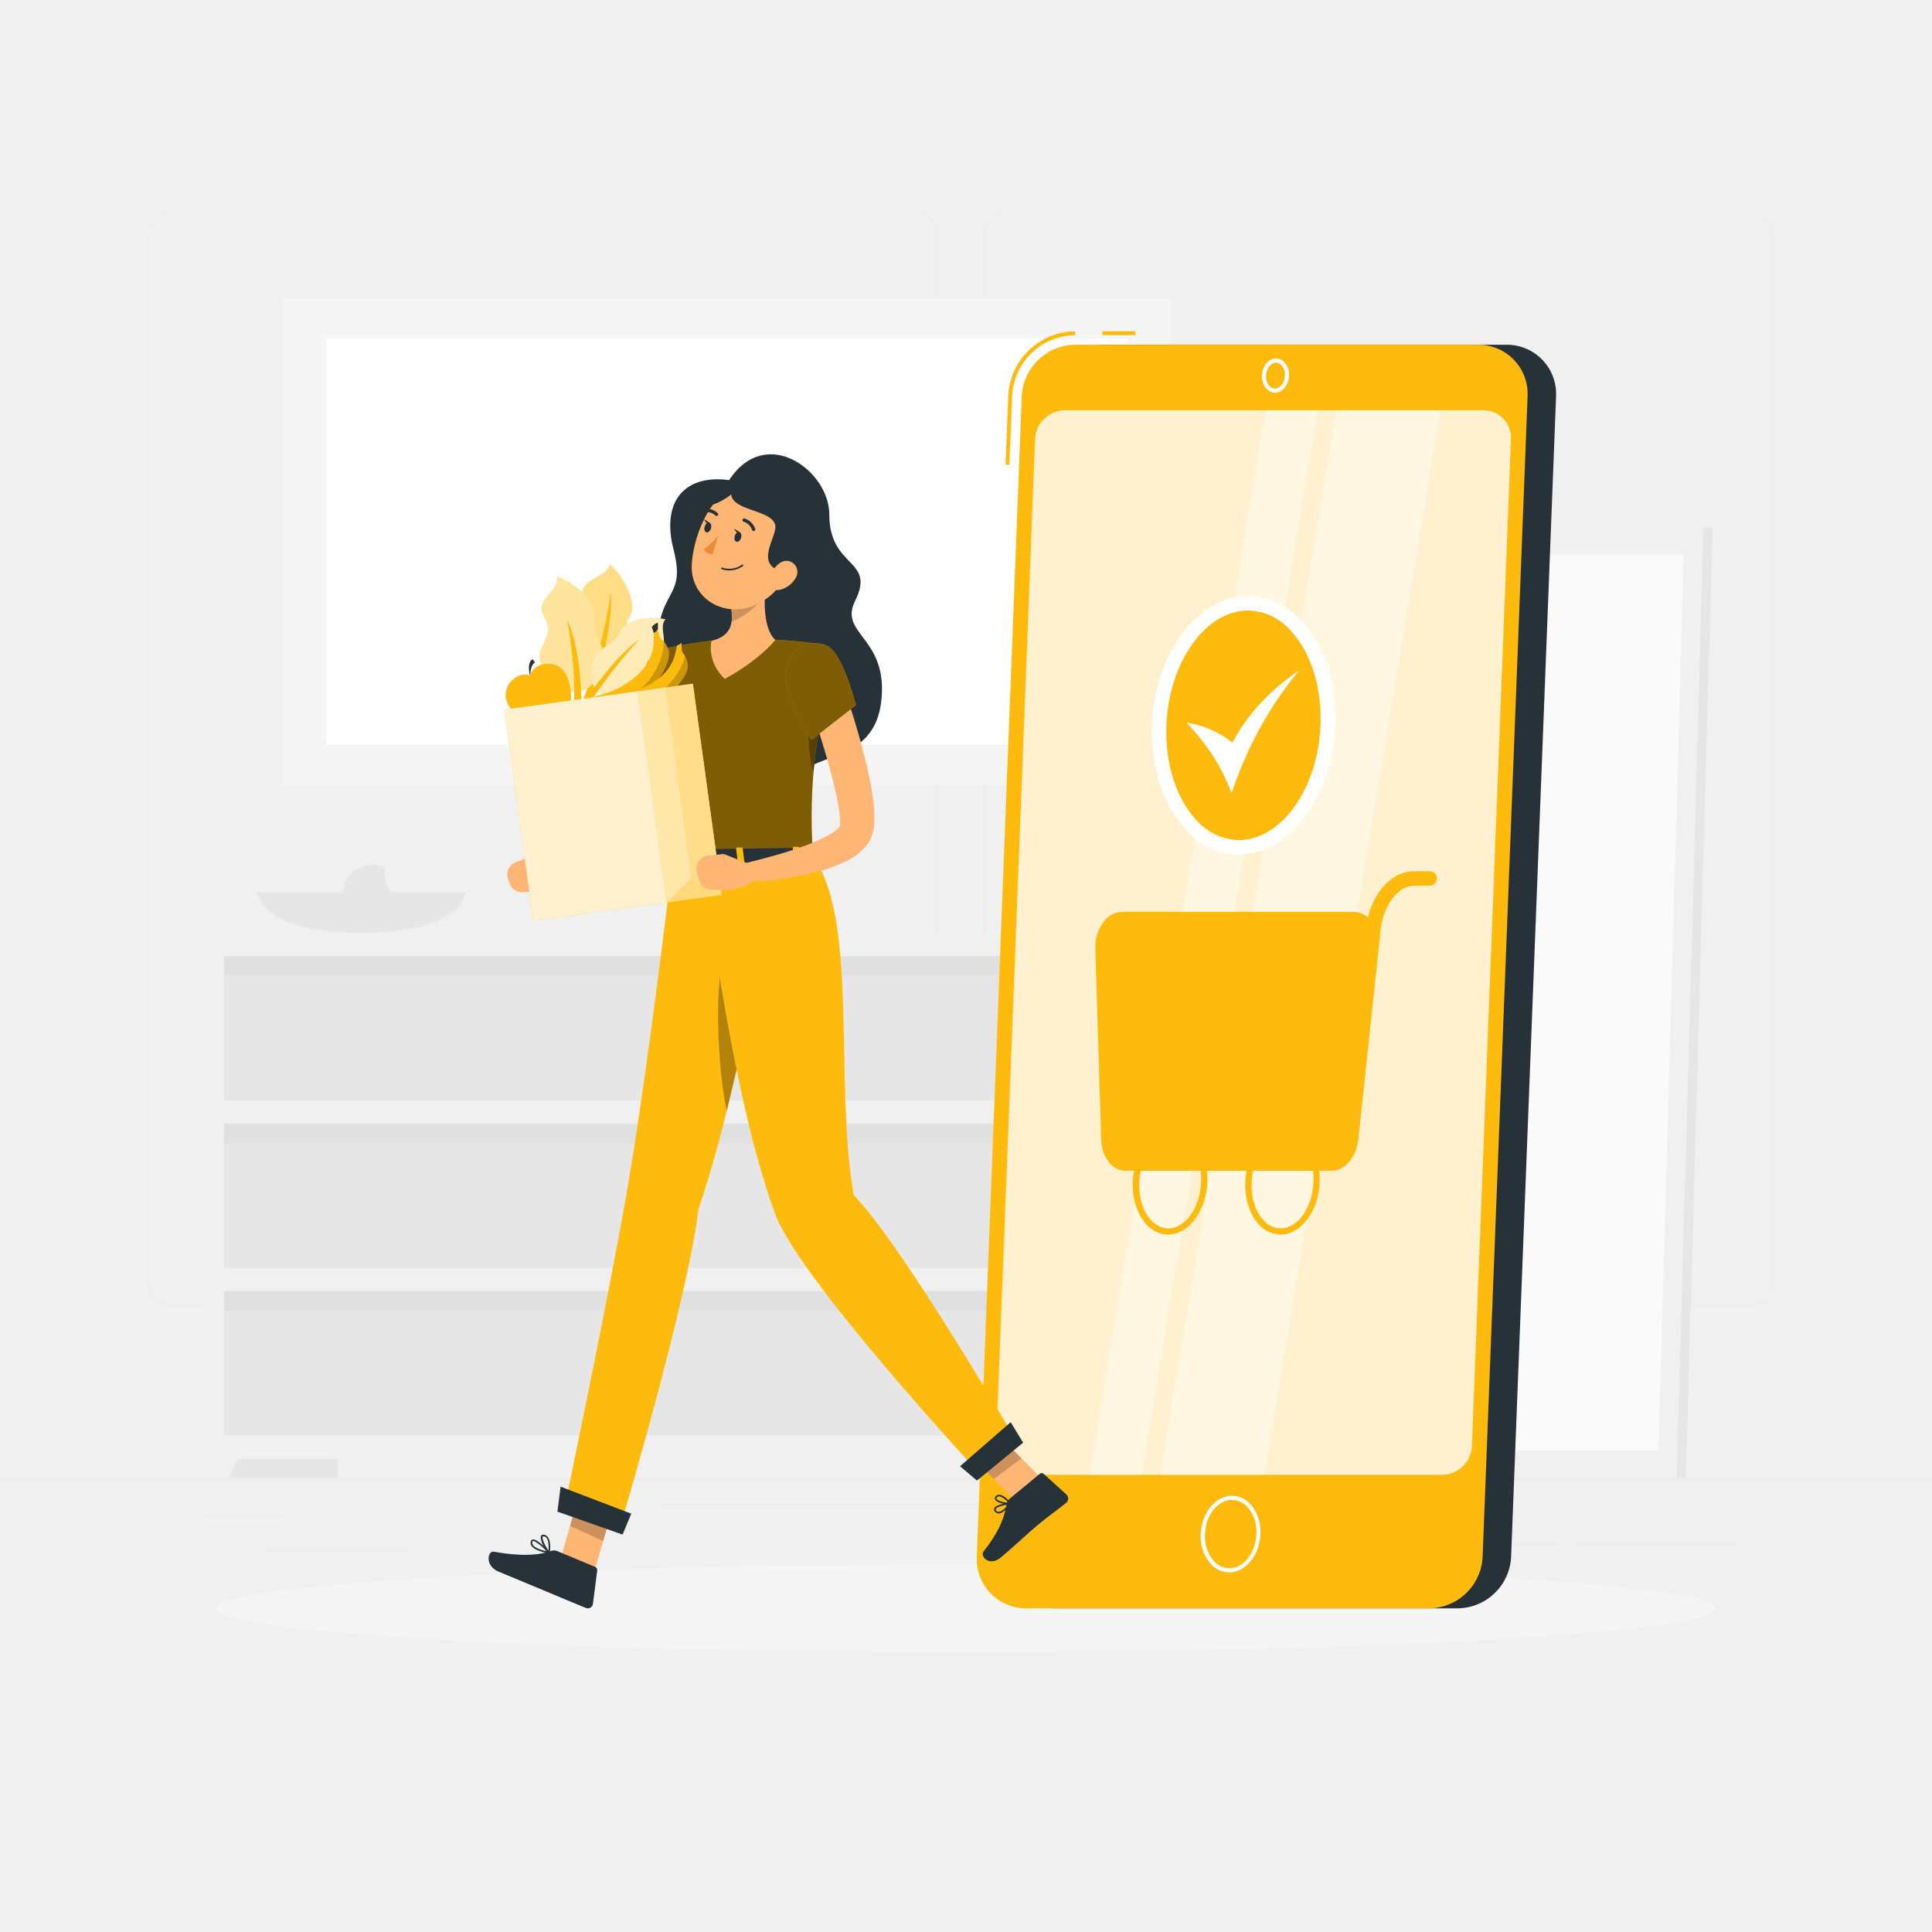
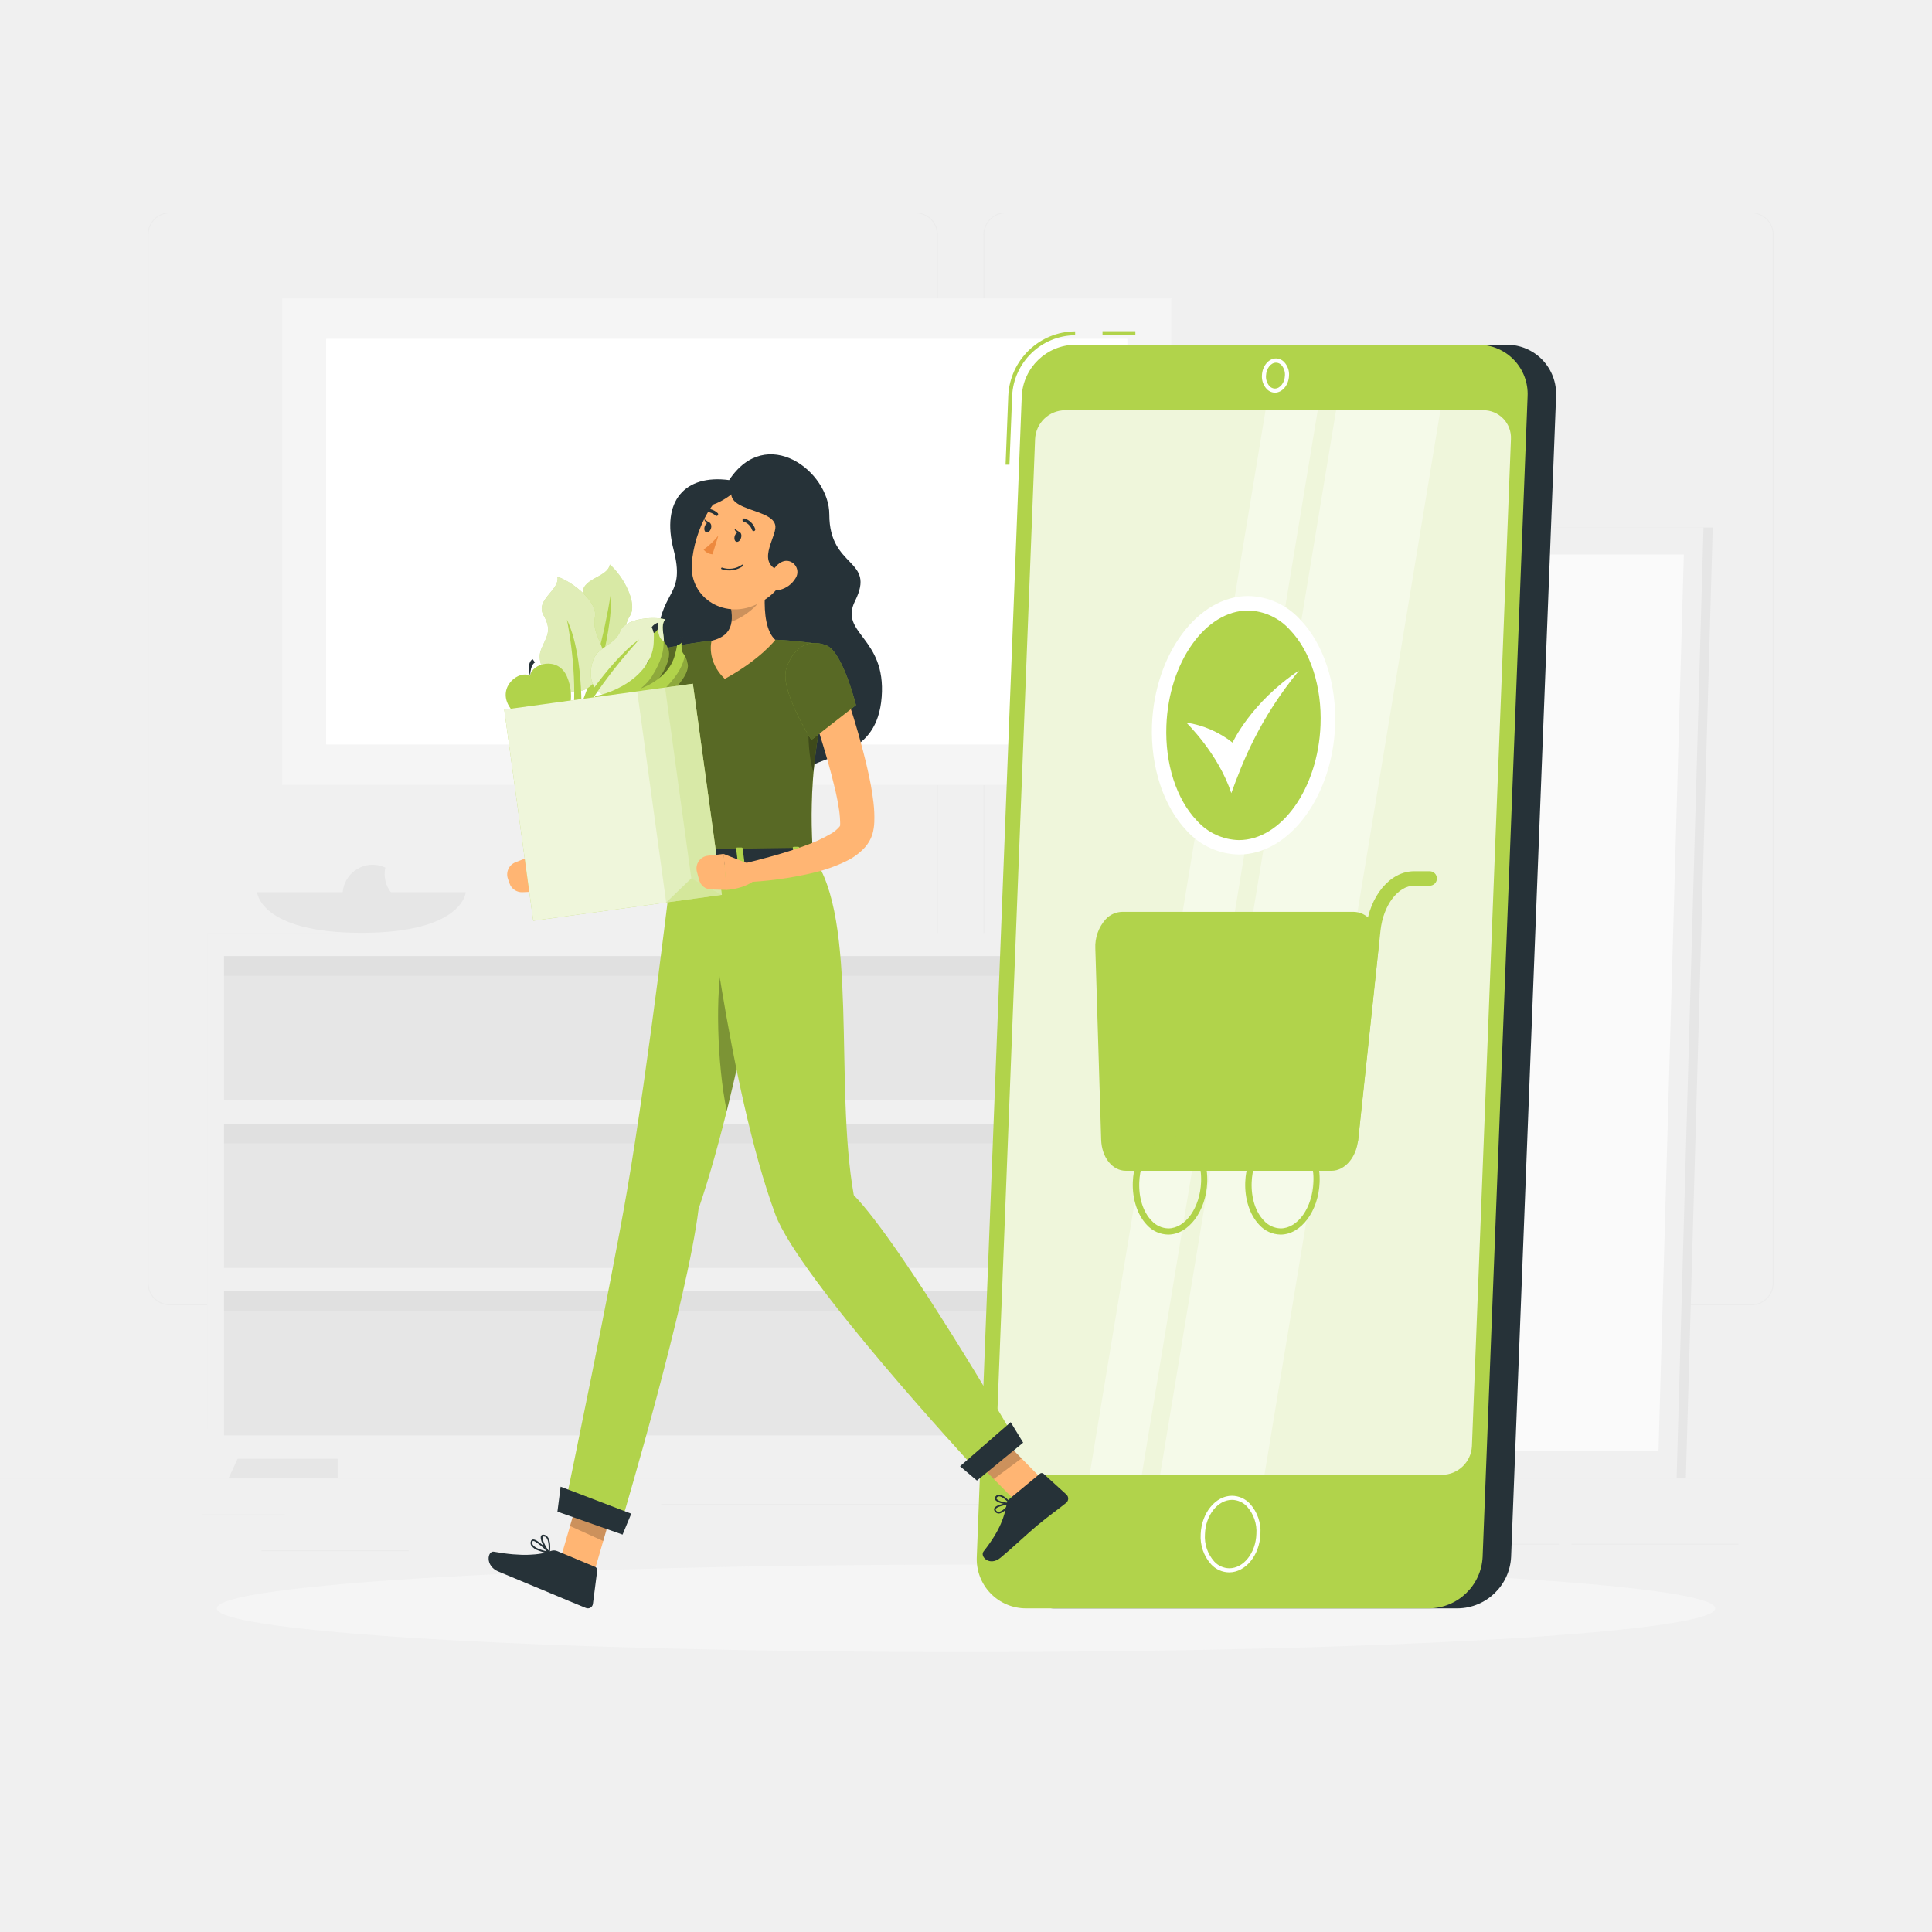
<svg xmlns="http://www.w3.org/2000/svg" viewBox="0 0 500 500">
  <g id="freepik--background-complete--inject-153">
    <rect y="382.4" width="500" height="0.25" style="fill:#ebebeb" />
    <rect x="52.46" y="391.92" width="21.21" height="0.25" style="fill:#ebebeb" />
    <rect x="171.14" y="389.21" width="84.97" height="0.25" style="fill:#ebebeb" />
    <rect x="67.67" y="401.21" width="38.11" height="0.25" style="fill:#ebebeb" />
    <rect x="406.71" y="399.53" width="43.19" height="0.25" style="fill:#ebebeb" />
    <rect x="391.47" y="399.53" width="11.97" height="0.25" style="fill:#ebebeb" />
    <rect x="347.89" y="395.31" width="23" height="0.25" style="fill:#ebebeb" />
    <rect x="287.89" y="395.31" width="48.44" height="0.25" style="fill:#ebebeb" />
    <path d="M237,337.8H43.91a5.71,5.71,0,0,1-5.7-5.71V60.66A5.71,5.71,0,0,1,43.91,55H237a5.71,5.71,0,0,1,5.71,5.71V332.09A5.71,5.71,0,0,1,237,337.8ZM43.91,55.2a5.46,5.46,0,0,0-5.45,5.46V332.09a5.46,5.46,0,0,0,5.45,5.46H237a5.47,5.47,0,0,0,5.46-5.46V60.66A5.47,5.47,0,0,0,237,55.2Z" style="fill:#ebebeb" />
    <path d="M453.31,337.8H260.21a5.72,5.72,0,0,1-5.71-5.71V60.66A5.72,5.72,0,0,1,260.21,55h193.1A5.71,5.71,0,0,1,459,60.66V332.09A5.71,5.71,0,0,1,453.31,337.8ZM260.21,55.2a5.47,5.47,0,0,0-5.46,5.46V332.09a5.47,5.47,0,0,0,5.46,5.46h193.1a5.47,5.47,0,0,0,5.46-5.46V60.66a5.47,5.47,0,0,0-5.46-5.46Z" style="fill:#ebebeb" />
    <rect x="53.61" y="241.42" width="33.76" height="140.98" transform="translate(140.99 623.82) rotate(180)" style="fill:#e6e6e6" />
    <polygon points="59.23 382.4 53.61 382.4 53.61 369.71 65.12 369.71 59.23 382.4" style="fill:#f0f0f0" />
    <rect x="277.18" y="241.42" width="33.76" height="140.98" transform="translate(588.13 623.82) rotate(180)" style="fill:#e6e6e6" />
    <rect x="53.61" y="241.42" width="228.47" height="136.11" transform="translate(335.7 618.95) rotate(180)" style="fill:#f0f0f0" />
    <rect x="57.97" y="247.45" width="219.75" height="37.33" transform="translate(335.7 532.23) rotate(180)" style="fill:#e6e6e6" />
    <rect x="57.97" y="247.45" width="219.75" height="5.08" transform="translate(335.7 499.99) rotate(180)" style="fill:#e0e0e0" />
    <polygon points="276.47 382.4 282.09 382.4 282.09 369.71 270.57 369.71 276.47 382.4" style="fill:#f0f0f0" />
    <rect x="57.97" y="290.81" width="219.75" height="37.33" transform="translate(335.7 618.95) rotate(180)" style="fill:#e6e6e6" />
    <rect x="57.97" y="290.81" width="219.75" height="5.08" transform="translate(335.7 586.71) rotate(180)" style="fill:#e0e0e0" />
    <rect x="57.97" y="334.17" width="219.75" height="37.33" transform="translate(335.7 705.66) rotate(180)" style="fill:#e6e6e6" />
    <rect x="57.97" y="334.17" width="219.75" height="5.08" transform="translate(335.7 673.42) rotate(180)" style="fill:#e0e0e0" />
    <polygon points="358.02 382.4 436.3 382.4 443.25 136.52 364.97 136.52 358.02 382.4" style="fill:#e6e6e6" />
    <polygon points="355.63 382.4 433.91 382.4 440.86 136.52 362.58 136.52 355.63 382.4" style="fill:#f0f0f0" />
    <polygon points="429.22 375.41 435.77 143.51 367.27 143.51 360.72 375.41 429.22 375.41" style="fill:#fafafa" />
    <rect x="81.17" y="77.22" width="225.78" height="125.92" transform="translate(388.11 280.37) rotate(180)" style="fill:#f0f0f0" />
    <rect x="73.03" y="77.22" width="230.11" height="125.92" transform="translate(376.18 280.37) rotate(180)" style="fill:#f5f5f5" />
    <rect x="135.6" y="36.52" width="104.98" height="207.34" transform="translate(328.27 -47.91) rotate(90)" style="fill:#fff" />
    <circle cx="83.89" cy="228" r="7.78" style="fill:#f0f0f0" />
    <circle cx="96.44" cy="231.58" r="7.78" transform="translate(-151.1 272.24) rotate(-76.72)" style="fill:#e6e6e6" />
    <circle cx="107.33" cy="226.19" r="7.78" transform="translate(-137.47 278.69) rotate(-76.72)" style="fill:#f0f0f0" />
    <path d="M120.54,230.9s-.68,10.52-27,10.52-27-10.52-27-10.52Z" style="fill:#e6e6e6" />
  </g>
  <g id="freepik--Shadow--inject-153">
    <ellipse id="freepik--path--inject-153" cx="250" cy="416.24" rx="193.89" ry="11.32" style="fill:#f5f5f5" />
  </g>
  <g id="freepik--Smartphone--inject-153">
    <path d="M377.26,416.24H272.94a12.73,12.73,0,0,1-12.78-13.3L271.8,102.52a14,14,0,0,1,13.81-13.3H389.93a12.74,12.74,0,0,1,12.78,13.3L391.07,402.94A14,14,0,0,1,377.26,416.24Z" style="fill:#263238" />
-     <path d="M261.24,120.27l-1,0,.7-17.85a17.48,17.48,0,0,1,17.3-16.66v1a16.48,16.48,0,0,0-16.3,15.7Z" style="fill:#FFBB0D" />
-     <rect x="285.33" y="85.72" width="8.5" height="1" style="fill:#FFBB0D" />
-     <path d="M369.89,416.24H265.57a12.73,12.73,0,0,1-12.78-13.3l11.64-300.42a14,14,0,0,1,13.81-13.3H382.56a12.74,12.74,0,0,1,12.78,13.3L383.7,402.94A14,14,0,0,1,369.89,416.24Z" style="fill:#FFBB0D" />
+     <path d="M261.24,120.27l-1,0,.7-17.85a17.48,17.48,0,0,1,17.3-16.66v1a16.48,16.48,0,0,0-16.3,15.7Z" style="fill:#B1D34B" />
+     <rect x="285.33" y="85.72" width="8.5" height="1" style="fill:#B1D34B" />
+     <path d="M369.89,416.24H265.57a12.73,12.73,0,0,1-12.78-13.3l11.64-300.42a14,14,0,0,1,13.81-13.3H382.56a12.74,12.74,0,0,1,12.78,13.3L383.7,402.94A14,14,0,0,1,369.89,416.24Z" style="fill:#B1D34B" />
    <path d="M373.21,381.68H264.93a7.11,7.11,0,0,1-7.15-7.43l10.1-260.64a7.82,7.82,0,0,1,7.73-7.44H383.88a7.12,7.12,0,0,1,7.15,7.44l-10.1,260.64A7.81,7.81,0,0,1,373.21,381.68Z" style="fill:#fff;opacity:0.8" />
    <polygon points="327.24 381.68 300.24 381.68 345.78 106.17 372.78 106.17 327.24 381.68" style="fill:#fff;opacity:0.4" />
    <polygon points="295.49 381.68 281.99 381.68 327.53 106.17 341.03 106.17 295.49 381.68" style="fill:#fff;opacity:0.4" />
-     <path d="M344.61,301.12H291.37c-2.46,0-4.41-2.69-4.52-6.23l-1.51-49.43c-.12-4.07,2.22-7.6,5.05-7.6h60c2.83,0,4.9,3.53,4.47,7.6l-5.26,49.43C349.22,298.43,347.06,301.12,344.61,301.12Z" style="fill:#FFBB0D" />
-     <path d="M344.61,303H291.37c-3.51,0-6.25-3.47-6.39-8.05l-1.51-49.43a10.59,10.59,0,0,1,2.68-7.61,5.94,5.94,0,0,1,4.24-1.92h60a5.63,5.63,0,0,1,4.17,2,10.08,10.08,0,0,1,2.16,7.71l-5.26,49.43C351,299.59,348,303,344.61,303Zm-54.22-63.27a2.27,2.27,0,0,0-1.55.79,6.88,6.88,0,0,0-1.63,4.88l1.51,49.43c.07,2.44,1.26,4.42,2.65,4.42h53.24c1.27,0,2.84-1.83,3.13-4.56L353,245.26a6.4,6.4,0,0,0-1.22-4.8,1.85,1.85,0,0,0-1.39-.73Z" style="fill:#FFBB0D" />
-     <path d="M349.6,296.76h-.2a1.87,1.87,0,0,1-1.66-2.06l5.78-54.33c.9-8.49,6.25-14.89,12.44-14.89H370a1.87,1.87,0,1,1,0,3.74H366c-4.2,0-8,5.07-8.72,11.55l-5.78,54.33A1.86,1.86,0,0,1,349.6,296.76Z" style="fill:#FFBB0D" />
-     <path d="M302.32,319.51a7.61,7.61,0,0,1-5.51-2.5c-2.44-2.54-3.8-6.69-3.64-11.1.29-7.47,4.82-13.54,10.11-13.54a7.57,7.57,0,0,1,5.51,2.5c2.44,2.54,3.8,6.69,3.64,11.1C312.14,313.44,307.61,319.51,302.32,319.51Zm1-25.51c-4.42,0-8.23,5.37-8.48,12-.15,4,1,7.68,3.19,9.91a6,6,0,0,0,4.33,2c4.42,0,8.23-5.37,8.48-12h0c.15-4-1-7.68-3.19-9.91A6,6,0,0,0,303.28,294Z" style="fill:#FFBB0D" />
-     <path d="M331.41,319.51a7.59,7.59,0,0,1-5.5-2.5c-2.45-2.54-3.81-6.69-3.64-11.1.28-7.47,4.82-13.54,10.11-13.54a7.55,7.55,0,0,1,5.5,2.5c2.45,2.54,3.81,6.69,3.64,11.1h0C341.24,313.44,336.7,319.51,331.41,319.51Zm1-25.51c-4.43,0-8.23,5.37-8.48,12-.15,4,1,7.68,3.18,9.91a6,6,0,0,0,4.33,2c4.43,0,8.23-5.37,8.48-12,.15-4-1-7.68-3.18-9.91A6,6,0,0,0,332.38,294Zm8.33,11.94h0Z" style="fill:#FFBB0D" />
-     <ellipse cx="321.85" cy="187.7" rx="31.62" ry="21.79" transform="translate(111.39 495.14) rotate(-85.86)" style="fill:#FFBB0D" />
+     <path d="M344.61,301.12H291.37c-2.46,0-4.41-2.69-4.52-6.23l-1.51-49.43c-.12-4.07,2.22-7.6,5.05-7.6h60c2.83,0,4.9,3.53,4.47,7.6l-5.26,49.43C349.22,298.43,347.06,301.12,344.61,301.12Z" style="fill:#B1D34B" />
+     <path d="M344.61,303H291.37c-3.51,0-6.25-3.47-6.39-8.05l-1.51-49.43a10.59,10.59,0,0,1,2.68-7.61,5.94,5.94,0,0,1,4.24-1.92h60a5.63,5.63,0,0,1,4.17,2,10.08,10.08,0,0,1,2.16,7.71l-5.26,49.43C351,299.59,348,303,344.61,303Zm-54.22-63.27a2.27,2.27,0,0,0-1.55.79,6.88,6.88,0,0,0-1.63,4.88l1.51,49.43c.07,2.44,1.26,4.42,2.65,4.42h53.24c1.27,0,2.84-1.83,3.13-4.56L353,245.26a6.4,6.4,0,0,0-1.22-4.8,1.85,1.85,0,0,0-1.39-.73Z" style="fill:#B1D34B" />
+     <path d="M349.6,296.76h-.2a1.87,1.87,0,0,1-1.66-2.06l5.78-54.33c.9-8.49,6.25-14.89,12.44-14.89H370a1.87,1.87,0,1,1,0,3.74H366c-4.2,0-8,5.07-8.72,11.55l-5.78,54.33A1.86,1.86,0,0,1,349.6,296.76Z" style="fill:#B1D34B" />
+     <path d="M302.32,319.51a7.61,7.61,0,0,1-5.51-2.5c-2.44-2.54-3.8-6.69-3.64-11.1.29-7.47,4.82-13.54,10.11-13.54a7.57,7.57,0,0,1,5.51,2.5c2.44,2.54,3.8,6.69,3.64,11.1C312.14,313.44,307.61,319.51,302.32,319.51Zm1-25.51c-4.42,0-8.23,5.37-8.48,12-.15,4,1,7.68,3.19,9.91a6,6,0,0,0,4.33,2c4.42,0,8.23-5.37,8.48-12h0c.15-4-1-7.68-3.19-9.91A6,6,0,0,0,303.28,294Z" style="fill:#B1D34B" />
+     <path d="M331.41,319.51a7.59,7.59,0,0,1-5.5-2.5c-2.45-2.54-3.81-6.69-3.64-11.1.28-7.47,4.82-13.54,10.11-13.54a7.55,7.55,0,0,1,5.5,2.5c2.45,2.54,3.81,6.69,3.64,11.1h0C341.24,313.44,336.7,319.51,331.41,319.51Zm1-25.51c-4.43,0-8.23,5.37-8.48,12-.15,4,1,7.68,3.18,9.91a6,6,0,0,0,4.33,2c4.43,0,8.23-5.37,8.48-12,.15-4-1-7.68-3.18-9.91A6,6,0,0,0,332.38,294Zm8.33,11.94h0Z" style="fill:#B1D34B" />
+     <ellipse cx="321.85" cy="187.7" rx="31.62" ry="21.79" transform="translate(111.39 495.14) rotate(-85.86)" style="fill:#B1D34B" />
    <path d="M320.65,221.15A18.63,18.63,0,0,1,307.13,215c-6-6.26-9.38-16.5-9-27.37.7-18.41,11.86-33.38,24.88-33.38a18.6,18.6,0,0,1,13.52,6.14c6,6.27,9.39,16.5,9,27.38h0C344.83,206.17,333.67,221.15,320.65,221.15ZM323,158c-11,0-20.52,13.36-21.14,29.78-.38,9.88,2.59,19.09,7.93,24.64a15,15,0,0,0,10.82,5c11,0,20.52-13.36,21.14-29.78.38-9.88-2.58-19.09-7.92-24.64A15,15,0,0,0,323,158Zm20.62,29.71h0Z" style="fill:#fff" />
    <path d="M307,187s8.3,8,11.66,18.28c2.9-8,7.23-19.21,17.54-31.76-12.47,8.28-17.22,18.67-17.22,18.67A25.47,25.47,0,0,0,307,187Z" style="fill:#fff" />
    <path d="M318.11,406.93a6.4,6.4,0,0,1-4.68-2.09,10.68,10.68,0,0,1-2.69-7.84c.22-5.46,3.85-9.9,8.1-9.9a6.43,6.43,0,0,1,4.68,2.1A10.65,10.65,0,0,1,326.2,397h0C326,402.49,322.36,406.93,318.11,406.93Zm.73-18.77c-3.69,0-6.85,4-7,8.88a9.6,9.6,0,0,0,2.39,7.06,5.37,5.37,0,0,0,3.92,1.77c3.69,0,6.85-4,7-8.87a9.62,9.62,0,0,0-2.39-7.07A5.37,5.37,0,0,0,318.84,388.16Zm6.84,8.86h0Z" style="fill:#fff" />
    <path d="M329.94,101.62a3,3,0,0,1-2.16-1,4.72,4.72,0,0,1-1.19-3.47c.09-2.42,1.73-4.39,3.65-4.39a3,3,0,0,1,2.16,1,4.71,4.71,0,0,1,1.2,3.47C333.51,99.65,331.86,101.62,329.94,101.62Zm.3-7.76c-1.36,0-2.53,1.51-2.6,3.37a3.74,3.74,0,0,0,.9,2.69,1.92,1.92,0,0,0,1.4.64c1.36,0,2.53-1.51,2.6-3.37a3.72,3.72,0,0,0-.9-2.7A1.93,1.93,0,0,0,330.24,93.86Z" style="fill:#fff" />
  </g>
  <g id="freepik--Character--inject-153">
    <path d="M188.7,124.25c-11.45-1.53-17.64,5.41-14.38,18,3.07,11.86-2.87,10.28-4,21.51s8.13,11.69,11.14,20.86,19.64,19.59,26.14,14.89,19.4-3.62,20.58-19.14-11.1-16.36-6.89-24.84c5.48-11-6.66-8.32-6.66-22.34C214.66,121.9,198.29,109.67,188.7,124.25Z" style="fill:#263238" />
    <path d="M174.29,184c-.25,4.79-.69,9.42-1.39,14.13a78.45,78.45,0,0,1-3.19,14.34,22.88,22.88,0,0,1-1.78,3.93,10.92,10.92,0,0,1-1.79,2.32l-.35.32-.19.15-.11.09-.42.29-.83.58a45,45,0,0,1-6.65,3.52A76.38,76.38,0,0,1,144,228.17l-1.61-4.43c3.95-2.19,8-4.43,11.7-6.75a51.08,51.08,0,0,0,5.2-3.64l.54-.47.28-.23,0-.05h0l0,0s.11-.19.25-.48a17.92,17.92,0,0,0,.89-2.45,53.85,53.85,0,0,0,1.34-6.19c.38-2.16.69-4.37.95-6.6.51-4.44.95-9,1.29-13.43Z" style="fill:#ffb573" />
    <path d="M145.33,223.84l-7.64-2.36,1.43,9.24s5-.62,7.41-3.41Z" style="fill:#ffb573" />
    <path d="M131.45,227.43l.42,1.21a3.39,3.39,0,0,0,3.35,2.26l3.9-.18-1.43-9.24-4.29,1.68A3.39,3.39,0,0,0,131.45,227.43Z" style="fill:#ffb573" />
-     <path d="M183.32,175.07c0,2.89-1.4,8.58-2.59,12.86-.88,3.08-1.62,5.42-1.62,5.42l-1.75-.44-14.45-3.66c-.23-7.42.06-15.58,7.44-20.46C175,165.73,183.28,169.93,183.32,175.07Z" style="fill:#FFBB0D" />
+     <path d="M183.32,175.07c0,2.89-1.4,8.58-2.59,12.86-.88,3.08-1.62,5.42-1.62,5.42l-1.75-.44-14.45-3.66c-.23-7.42.06-15.58,7.44-20.46C175,165.73,183.28,169.93,183.32,175.07Z" style="fill:#B1D34B" />
    <g style="opacity:0.5">
      <path d="M183.32,175.07c0,2.89-1.4,8.58-2.59,12.86-.88,3.08-1.62,5.42-1.62,5.42l-1.75-.44-14.45-3.66c-.23-7.42.06-15.58,7.44-20.46C175,165.73,183.28,169.93,183.32,175.07Z" />
    </g>
    <path d="M183.3,175.57c-.94-1-3.08-1.17-7.74.31-6.68,2.11-8.55,9.43-8.64,14.39l10.44,2.64.9.23.85.21s.37-1.17.89-2.95h0c.21-.73.47-1.57.72-2.47C181.86,183.89,183.18,178.57,183.3,175.57Z" style="opacity:0.3" />
    <polygon points="153.66 407.27 144.84 404.18 150.38 385.08 159.19 388.18 153.66 407.27" style="fill:#ffb573" />
    <polygon points="271.48 384.64 264.31 389.98 249.62 375.09 256.79 369.74 271.48 384.64" style="fill:#ffb573" />
    <path d="M261.37,387.81l7.75-6.41a.71.71,0,0,1,.94,0l5.95,5.4a1.43,1.43,0,0,1-.09,2.14c-2.74,2.19-4.18,3.11-7.58,5.92-2.1,1.73-6.48,5.87-9.38,8.26s-5.42-.34-4.42-1.6c4.44-5.62,5.47-9.32,6-12.36A2.32,2.32,0,0,1,261.37,387.81Z" style="fill:#263238" />
    <path d="M144.24,401.43l9.8,4.09a.89.89,0,0,1,.52.92l-1.11,8.64a1.32,1.32,0,0,1-1.84,1.05c-3.47-1.41-5.1-2.11-9.4-3.91L129,406.72c-3.58-1.5-2.81-5.43-1.19-5.14,7.25,1.31,11.92.88,14.78-.2A2.19,2.19,0,0,1,144.24,401.43Z" style="fill:#263238" />
    <polygon points="150.38 385.09 147.53 394.93 156.11 398.81 159.2 388.18 150.38 385.09" style="opacity:0.2" />
    <polygon points="256.8 369.74 249.62 375.09 257.19 382.77 264.37 377.42 256.8 369.74" style="opacity:0.2" />
-     <path d="M210.44,221.77l-36.33.52c-5-28.12-6.15-41.55-6.15-48a6.93,6.93,0,0,1,5.59-6.82c2.22-.43,5-.93,7.75-1.31.95-.13,1.91-.25,2.85-.35a114.68,114.68,0,0,1,16.49-.24c.82,0,1.63.07,2.44.12,3.68.24,7.14.71,9.57,1.09a3.33,3.33,0,0,1,2.73,4c-1.06,5-1.93,9.39-2.63,13.32-1.11,6.25-1.81,11.3-2.22,15.73A137.24,137.24,0,0,0,210.44,221.77Z" style="fill:#FFBB0D" />
+     <path d="M210.44,221.77l-36.33.52c-5-28.12-6.15-41.55-6.15-48a6.93,6.93,0,0,1,5.59-6.82c2.22-.43,5-.93,7.75-1.31.95-.13,1.91-.25,2.85-.35a114.68,114.68,0,0,1,16.49-.24c.82,0,1.63.07,2.44.12,3.68.24,7.14.71,9.57,1.09a3.33,3.33,0,0,1,2.73,4c-1.06,5-1.93,9.39-2.63,13.32-1.11,6.25-1.81,11.3-2.22,15.73A137.24,137.24,0,0,0,210.44,221.77Z" style="fill:#B1D34B" />
    <g style="opacity:0.5">
      <path d="M210.44,221.77l-36.33.52c-5-28.12-6.15-41.55-6.15-48a6.93,6.93,0,0,1,5.59-6.82c2.22-.43,5-.93,7.75-1.31.95-.13,1.91-.25,2.85-.35a114.68,114.68,0,0,1,16.49-.24c.82,0,1.63.07,2.44.12,3.68.24,7.14.71,9.57,1.09a3.33,3.33,0,0,1,2.73,4c-1.06,5-1.93,9.39-2.63,13.32-1.11,6.25-1.81,11.3-2.22,15.73A137.24,137.24,0,0,0,210.44,221.77Z" />
    </g>
    <path d="M210.53,199.86c-1.83-5.48-1.73-16.86.24-20.55l2,4.82C211.64,190.38,210.94,195.43,210.53,199.86Z" style="opacity:0.3" />
    <path d="M197.93,154.34c-.17,4.46.36,9.09,2.72,11.27,0,0-3.9,5.09-13.08,10.09-4.86-4.68-3.42-9.85-3.42-9.85,5.9-1.5,6-5.43,4.27-11.95L193.1,152A2.91,2.91,0,0,1,197.93,154.34Z" style="fill:#ffb573" />
    <path d="M193.11,152a2.91,2.91,0,0,1,4.81,1.91,18,18,0,0,1-8.62,7,19.26,19.26,0,0,0-.88-7.06Z" style="opacity:0.2" />
    <path d="M206.38,141.24c-3.16,8.3-4.33,11.87-10,14.88-8.47,4.52-18-1.18-17.34-10.26.56-8.17,5.64-20.36,15-21.14A12.11,12.11,0,0,1,206.38,141.24Z" style="fill:#ffb573" />
    <path d="M190.49,124.68c-5.89,8.31,11,6.27,10.16,12.13-.49,3.56-5.57,10.19,3.35,11.43s11.13-13.32,6.54-18.79S196.28,120.43,190.49,124.68Z" style="fill:#263238" />
    <path d="M192.36,124.43c-1.22,3-7.71,7.11-10.08,6.35C183,127.19,189.05,123.78,192.36,124.43Z" style="fill:#263238" />
    <path d="M205.84,149.71a6.51,6.51,0,0,1-4,2.93c-2.22.52-3.23-1.48-2.54-3.53.62-1.83,2.53-4.32,4.71-3.93A2.91,2.91,0,0,1,205.84,149.71Z" style="fill:#ffb573" />
-     <path d="M174.11,222.29s-6.15,52.88-11.82,85.8c-4.44,25.79-15.66,79.49-15.66,79.49l14.56,5.16s16.68-56,19.6-79.88C192.55,278.4,201,222,201,222Z" style="fill:#FFBB0D" />
+     <path d="M174.11,222.29s-6.15,52.88-11.82,85.8c-4.44,25.79-15.66,79.49-15.66,79.49l14.56,5.16s16.68-56,19.6-79.88C192.55,278.4,201,222,201,222Z" style="fill:#B1D34B" />
    <polygon points="144.26 391.21 161.12 397.15 163.37 391.74 145.09 384.75 144.26 391.21" style="fill:#263238" />
    <path d="M192.52,238l-5.44,10.43c-2,7.86-1.52,27,1,39.09,4.53-18.23,8.15-37.41,10.4-50.28Z" style="opacity:0.3" />
-     <path d="M182,222.29s6.51,59.18,18.66,92c6.09,16.49,51.3,65.34,51.3,65.34l10.2-8.16s-28.67-49.29-41.2-62.17c-5.11-28.63,1.31-71.5-10.56-87.55Z" style="fill:#FFBB0D" />
+     <path d="M182,222.29s6.51,59.18,18.66,92c6.09,16.49,51.3,65.34,51.3,65.34l10.2-8.16s-28.67-49.29-41.2-62.17c-5.11-28.63,1.31-71.5-10.56-87.55Z" style="fill:#B1D34B" />
    <polygon points="252.83 383.17 264.79 373.36 261.56 368.06 248.46 379.46 252.83 383.17" style="fill:#263238" />
    <path d="M211,219.64l1.68,3.22c.13.25-.16.52-.58.52l-38.11.55c-.33,0-.6-.16-.63-.36l-.37-3.25c0-.22.26-.42.61-.42l36.8-.53A.67.67,0,0,1,211,219.64Z" style="fill:#263238" />
-     <path d="M206.07,223.82h1c.19,0,.34-.11.33-.23l-.53-4.22c0-.13-.18-.22-.38-.22h-1c-.19,0-.34.11-.32.23l.52,4.22C205.7,223.72,205.88,223.82,206.07,223.82Z" style="fill:#FFBB0D" />
-     <path d="M176.72,224.24h1c.2,0,.34-.11.33-.23l-.52-4.22c0-.13-.19-.23-.39-.22h-1c-.2,0-.35.11-.33.23l.52,4.22C176.35,224.14,176.53,224.24,176.72,224.24Z" style="fill:#FFBB0D" />
-     <path d="M191.4,224h1c.2,0,.35-.11.33-.23l-.52-4.22c0-.13-.19-.23-.38-.22h-1c-.2,0-.34.11-.33.23l.52,4.22C191,223.93,191.2,224,191.4,224Z" style="fill:#FFBB0D" />
+     <path d="M206.07,223.82h1c.19,0,.34-.11.33-.23l-.53-4.22c0-.13-.18-.22-.38-.22h-1c-.19,0-.34.11-.32.23l.52,4.22C205.7,223.72,205.88,223.82,206.07,223.82Z" style="fill:#B1D34B" />
+     <path d="M176.72,224.24h1c.2,0,.34-.11.33-.23l-.52-4.22c0-.13-.19-.23-.39-.22h-1c-.2,0-.35.11-.33.23l.52,4.22C176.35,224.14,176.53,224.24,176.72,224.24Z" style="fill:#B1D34B" />
+     <path d="M191.4,224h1c.2,0,.35-.11.33-.23l-.52-4.22c0-.13-.19-.23-.38-.22h-1c-.2,0-.34.11-.33.23l.52,4.22C191,223.93,191.2,224,191.4,224Z" style="fill:#B1D34B" />
    <path d="M191.78,139.21c-.21.69-.75,1.13-1.2,1s-.64-.81-.43-1.5.76-1.14,1.21-1S192,138.52,191.78,139.21Z" style="fill:#263238" />
    <path d="M184,136.77c-.22.69-.76,1.13-1.21,1s-.64-.81-.42-1.5.75-1.13,1.2-1S184.21,136.08,184,136.77Z" style="fill:#263238" />
    <path d="M183.76,135.37l-1.5-1S182.7,135.93,183.76,135.37Z" style="fill:#263238" />
    <path d="M185.92,138.59a19.13,19.13,0,0,1-3.83,3.63,3.13,3.13,0,0,0,2.31,1.23Z" style="fill:#ed893e" />
    <path d="M186.7,147.27a.2.2,0,0,1-.07-.23.22.22,0,0,1,.27-.14,5.69,5.69,0,0,0,5.11-.74.21.21,0,1,1,.27.33,6.07,6.07,0,0,1-5.51.82Z" style="fill:#263238" />
    <path d="M194.77,137.35a.46.46,0,0,1-.13-.18,3.35,3.35,0,0,0-2.16-2.16.43.43,0,0,1-.32-.51.43.43,0,0,1,.51-.32,4.22,4.22,0,0,1,2.77,2.7.43.43,0,0,1-.25.55A.45.45,0,0,1,194.77,137.35Z" style="fill:#263238" />
    <path d="M181.68,132.3s0-.05,0-.07a.42.42,0,0,1,.34-.49,4.2,4.2,0,0,1,3.72,1.06.42.42,0,0,1,0,.6.43.43,0,0,1-.6,0,3.36,3.36,0,0,0-3-.81A.42.42,0,0,1,181.68,132.3Z" style="fill:#263238" />
-     <path d="M147.18,171.8c-1.48-2.39-2.76-7.06-.23-9.7s4.5-3.39,3.87-8,6.41-4.48,7-8c3.51,3,7.23,10,5.24,13.21s-.92,5.62-1.35,9.51S152.78,180.86,147.18,171.8Z" style="fill:#FFBB0D" />
+     <path d="M147.18,171.8c-1.48-2.39-2.76-7.06-.23-9.7s4.5-3.39,3.87-8,6.41-4.48,7-8c3.51,3,7.23,10,5.24,13.21s-.92,5.62-1.35,9.51S152.78,180.86,147.18,171.8Z" style="fill:#B1D34B" />
    <path d="M147.18,171.8c-1.48-2.39-2.76-7.06-.23-9.7s4.5-3.39,3.87-8,6.41-4.48,7-8c3.51,3,7.23,10,5.24,13.21s-.92,5.62-1.35,9.51S152.78,180.86,147.18,171.8Z" style="fill:#fff;opacity:0.5" />
-     <path d="M158.11,153.51c-1.7,10.68-4.83,23.15-9.32,32.42a4.61,4.61,0,0,0,2.89-1.34S158.79,165.28,158.11,153.51Z" style="fill:#FFBB0D" />
-     <path d="M143.81,177.05c-2.25-1.68-5.15-5.55-3.78-8.94s2.94-4.81.65-8.87,4.32-6.54,3.57-10c4.39,1.54,10.42,6.67,9.73,10.35s1.21,5.57,2.24,9.34S152.36,183.41,143.81,177.05Z" style="fill:#FFBB0D" />
+     <path d="M158.11,153.51c-1.7,10.68-4.83,23.15-9.32,32.42a4.61,4.61,0,0,0,2.89-1.34S158.79,165.28,158.11,153.51Z" style="fill:#B1D34B" />
+     <path d="M143.81,177.05c-2.25-1.68-5.15-5.55-3.78-8.94s2.94-4.81.65-8.87,4.32-6.54,3.57-10c4.39,1.54,10.42,6.67,9.73,10.35s1.21,5.57,2.24,9.34S152.36,183.41,143.81,177.05Z" style="fill:#B1D34B" />
    <path d="M143.81,177.05c-2.25-1.68-5.15-5.55-3.78-8.94s2.94-4.81.65-8.87,4.32-6.54,3.57-10c4.39,1.54,10.42,6.67,9.73,10.35s1.21,5.57,2.24,9.34S152.36,183.41,143.81,177.05Z" style="fill:#fff;opacity:0.6" />
-     <path d="M159.88,180.27c2.36-.17,6.19-1.6,6.76-4.64s.1-4.76,3.58-6.61-.1-6.61,2-8.73c-3.82-.9-10.44,0-11.64,2.94s-3.39,3.4-5.84,5.62S150.9,180.91,159.88,180.27Z" style="fill:#FFBB0D" />
+     <path d="M159.88,180.27c2.36-.17,6.19-1.6,6.76-4.64s.1-4.76,3.58-6.61-.1-6.61,2-8.73c-3.82-.9-10.44,0-11.64,2.94s-3.39,3.4-5.84,5.62S150.9,180.91,159.88,180.27Z" style="fill:#B1D34B" />
    <path d="M159.88,180.27c2.36-.17,6.19-1.6,6.76-4.64s.1-4.76,3.58-6.61-.1-6.61,2-8.73c-3.82-.9-10.44,0-11.64,2.94s-3.39,3.4-5.84,5.62S150.9,180.91,159.88,180.27Z" style="fill:#fff;opacity:0.7" />
-     <path d="M146.73,160.39c1.79,9.35,2.65,20.48,1,29.16a4.42,4.42,0,0,0,2.67-1.68S151.45,170.22,146.73,160.39Z" style="fill:#FFBB0D" />
-     <path d="M165.42,165.5c-6.26,6.86-12.95,15.63-16.76,23.61a4,4,0,0,1-.65-2.66S157.16,171.34,165.42,165.5Z" style="fill:#FFBB0D" />
-     <path d="M137.18,174.88c-2.83-1.55-8.42,2.78-5.48,7.81s9,7.36,11.8,4.66c3.86-.69,5.54-6.93,3.22-12.27S137.61,171.68,137.18,174.88Z" style="fill:#FFBB0D" />
+     <path d="M146.73,160.39c1.79,9.35,2.65,20.48,1,29.16a4.42,4.42,0,0,0,2.67-1.68S151.45,170.22,146.73,160.39Z" style="fill:#B1D34B" />
+     <path d="M165.42,165.5c-6.26,6.86-12.95,15.63-16.76,23.61a4,4,0,0,1-.65-2.66S157.16,171.34,165.42,165.5Z" style="fill:#B1D34B" />
+     <path d="M137.18,174.88c-2.83-1.55-8.42,2.78-5.48,7.81s9,7.36,11.8,4.66c3.86-.69,5.54-6.93,3.22-12.27S137.61,171.68,137.18,174.88Z" style="fill:#B1D34B" />
    <path d="M137.18,174.88s-1-3.25.65-4.29a9.26,9.26,0,0,1,.62.88S137.33,171.78,137.18,174.88Z" style="fill:#263238" />
-     <path d="M169.17,166.4c-.34,6.87-7.4,12.09-15.07,13.77a4.07,4.07,0,0,0-1,1.73.71.71,0,0,0,.24.86,4.94,4.94,0,0,0,2,1,16.78,16.78,0,0,0,11.12-3.86c4-3.06,7.65-9.12,6.5-11.93s-2.06-1.87-2.5-4a8.43,8.43,0,0,1-.31-2.66s-1,.47-1.25,1.08C169.23,163.25,169.28,164.16,169.17,166.4Z" style="fill:#FFBB0D" />
+     <path d="M169.17,166.4c-.34,6.87-7.4,12.09-15.07,13.77a4.07,4.07,0,0,0-1,1.73.71.71,0,0,0,.24.86,4.94,4.94,0,0,0,2,1,16.78,16.78,0,0,0,11.12-3.86c4-3.06,7.65-9.12,6.5-11.93s-2.06-1.87-2.5-4a8.43,8.43,0,0,1-.31-2.66s-1,.47-1.25,1.08C169.23,163.25,169.28,164.16,169.17,166.4Z" style="fill:#B1D34B" />
    <path d="M173,168a5.22,5.22,0,0,0-1.26-2c.08,2.26-.5,5-3,9-2.61,4.18-9.61,7.9-15.65,7.53a.63.63,0,0,0,.21.24,4.94,4.94,0,0,0,2,1,16.77,16.77,0,0,0,11.12-3.86C170.43,176.88,174.11,170.82,173,168Z" style="opacity:0.2" />
    <path d="M169.19,163.8a15.43,15.43,0,0,0-.52-1.52,3.45,3.45,0,0,1,1.6-1.15l0,1.65S169.72,163.73,169.19,163.8Z" style="fill:#263238" />
    <path d="M153.34,181.22a6.09,6.09,0,0,0-.43.53,1,1,0,0,0,.34,1.12.68.68,0,0,0,.48.21,3.23,3.23,0,0,1-.42-1A7.18,7.18,0,0,1,153.34,181.22Z" style="fill:#263238" />
-     <path d="M174.67,169.5c-1.77,6.64-9.76,10.27-17.62,10.31a4,4,0,0,0-1.37,1.47.72.72,0,0,0,0,.9,4.87,4.87,0,0,0,1.79,1.44c.8.21,5.53,1.52,11.68-1.44,4.51-2.18,9.38-7.33,8.85-10.31s-1.63-2.26-1.61-4.42a7.94,7.94,0,0,1,.25-2.66,3,3,0,0,0-1.45.78C175.38,166.42,175.24,167.33,174.67,169.5Z" style="fill:#FFBB0D" />
+     <path d="M174.67,169.5c-1.77,6.64-9.76,10.27-17.62,10.31a4,4,0,0,0-1.37,1.47.72.72,0,0,0,0,.9,4.87,4.87,0,0,0,1.79,1.44c.8.21,5.53,1.52,11.68-1.44,4.51-2.18,9.38-7.33,8.85-10.31s-1.63-2.26-1.61-4.42a7.94,7.94,0,0,1,.25-2.66,3,3,0,0,0-1.45.78C175.38,166.42,175.24,167.33,174.67,169.5Z" style="fill:#B1D34B" />
    <path d="M178.05,171.87a5.29,5.29,0,0,0-.81-2.24c-.4,2.23-1.54,4.82-4.79,8.17-3.42,3.54-11,5.73-16.87,4.1a.68.68,0,0,0,.15.28,5,5,0,0,0,1.79,1.44c.8.21,5.53,1.51,11.68-1.45C173.71,180,178.58,174.85,178.05,171.87Z" style="opacity:0.2" />
    <path d="M175.23,167s-.09-1.17-.19-1.59a3.52,3.52,0,0,1,1.8-.79l-.36,1.61S175.76,167,175.23,167Z" style="fill:#263238" />
    <path d="M156.09,180.68s-.35.26-.53.43a1,1,0,0,0,.1,1.16c.24.3.43.31.43.31a3.23,3.23,0,0,1-.21-1.06C155.94,181.18,156.09,180.68,156.09,180.68Z" style="fill:#263238" />
-     <rect x="134.03" y="180.04" width="49.27" height="55.15" transform="translate(-26.78 23.52) rotate(-7.82)" style="fill:#FFBB0D" />
+     <rect x="134.03" y="180.04" width="49.27" height="55.15" transform="translate(-26.78 23.52) rotate(-7.82)" style="fill:#B1D34B" />
    <rect x="134.03" y="180.04" width="49.27" height="55.15" transform="translate(-26.78 23.52) rotate(-7.82)" style="fill:#fff;opacity:0.8" />
-     <rect x="168.6" y="177.68" width="14.54" height="55.15" transform="translate(-26.3 25.84) rotate(-7.82)" style="fill:#FFBB0D;opacity:0.2" />
-     <polygon points="186.83 231.58 178.9 227.32 172.12 177.94 179.32 176.95 186.83 231.58" style="fill:#FFBB0D;opacity:0.2" />
-     <polygon points="178.9 227.32 172.42 233.56 186.83 231.58 178.9 227.32" style="fill:#FFBB0D;opacity:0.3" />
+     <rect x="168.6" y="177.68" width="14.54" height="55.15" transform="translate(-26.3 25.84) rotate(-7.82)" style="fill:#B1D34B;opacity:0.2" />
+     <polygon points="186.83 231.58 178.9 227.32 172.12 177.94 179.32 176.95 186.83 231.58" style="fill:#B1D34B;opacity:0.2" />
+     <polygon points="178.9 227.32 172.42 233.56 186.83 231.58 178.9 227.32" style="fill:#B1D34B;opacity:0.3" />
    <path d="M194.7,223.92,187.26,221l.73,9.32s5-.24,7.65-2.85Z" style="fill:#ffb573" />
    <path d="M218.17,177.47c2,5.6,3.72,11.16,5.2,16.92.74,2.87,1.44,5.76,2,8.76.27,1.49.51,3,.69,4.58a32.55,32.55,0,0,1,.21,5,13.13,13.13,0,0,1-.5,3.2,9.2,9.2,0,0,1-2,3.45,15.92,15.92,0,0,1-4.67,3.44,41.2,41.2,0,0,1-9,3.15,94.16,94.16,0,0,1-17.73,2.37l-.58-4.68c2.72-.65,5.51-1.37,8.22-2.13s5.41-1.6,8-2.55a39.57,39.57,0,0,0,7.11-3.25,8.44,8.44,0,0,0,2.17-1.82c.16-.25.16-.32.13-.32a7.89,7.89,0,0,0,0-1.1,26.63,26.63,0,0,0-.38-3.6c-.2-1.3-.47-2.63-.77-4-.63-2.67-1.32-5.39-2.1-8.11-1.56-5.4-3.31-10.89-5.07-16.22Z" style="fill:#ffb573" />
    <path d="M180.36,225.6l.58,2.16a3.3,3.3,0,0,0,3.1,2.44l4,.11-.73-9.32-4.08.47A3.31,3.31,0,0,0,180.36,225.6Z" style="fill:#ffb573" />
-     <path d="M213.93,167.05c4.18,1.7,7.6,15.44,7.6,15.44l-11.55,9s-8.18-12.81-6.51-18.37C204.89,168.43,208.61,164.9,213.93,167.05Z" style="fill:#FFBB0D" />
+     <path d="M213.93,167.05c4.18,1.7,7.6,15.44,7.6,15.44l-11.55,9s-8.18-12.81-6.51-18.37C204.89,168.43,208.61,164.9,213.93,167.05Z" style="fill:#B1D34B" />
    <g style="opacity:0.5">
      <path d="M213.93,167.05c4.18,1.7,7.6,15.44,7.6,15.44l-11.55,9s-8.18-12.81-6.51-18.37C204.89,168.43,208.61,164.9,213.93,167.05Z" />
    </g>
    <path d="M258.54,391.69h-.15a1.2,1.2,0,0,1-1-.65.73.73,0,0,1-.06-.73c.51-1,3.72-1.4,4.08-1.44a.2.2,0,0,1,.21.11.21.21,0,0,1,0,.23C260.94,390.12,259.64,391.61,258.54,391.69Zm2.43-2.33c-1.28.19-3,.6-3.24,1.14a.3.3,0,0,0,0,.32.76.76,0,0,0,.65.44C259,391.29,260,390.59,261,389.36Z" style="fill:#263238" />
    <path d="M261.26,389.32c-1.09.07-3.25-.38-3.71-1.22a.74.74,0,0,1,.18-.91,1.11,1.11,0,0,1,.87-.35c1.3,0,2.95,2,3,2.11a.18.18,0,0,1,0,.2.19.19,0,0,1-.16.14Zm-2.76-2.06a.72.72,0,0,0-.46.22c-.19.2-.16.33-.11.42.29.55,2,1,3.09,1-.59-.63-1.66-1.62-2.43-1.65Z" style="fill:#263238" />
    <path d="M139.22,401.23A3.59,3.59,0,0,1,137.5,400a1.32,1.32,0,0,1-.1-1.15.63.63,0,0,1,.47-.43c1.14-.22,3.84,2.68,4.37,3.27a.21.21,0,0,1,0,.24.22.22,0,0,1-.23.11A14.77,14.77,0,0,1,139.22,401.23Zm-.85-2.34a.79.79,0,0,0-.42-.08s-.11,0-.15.15a.9.9,0,0,0,.07.8c.39.67,1.72,1.3,3.61,1.71A13.36,13.36,0,0,0,138.37,398.89Z" style="fill:#263238" />
    <path d="M142,402a.18.18,0,0,1-.07-.05c-.92-.91-2.4-3.63-1.89-4.5.12-.19.36-.39.89-.24,2,.58,1.39,4.46,1.36,4.63a.19.19,0,0,1-.15.16A.17.17,0,0,1,142,402ZM141,397.66l-.14,0c-.21-.06-.35-.05-.4,0-.3.51.65,2.56,1.52,3.65C142,400.35,142.12,398.15,141,397.66Z" style="fill:#263238" />
    <path d="M191.55,137.81l-1.51-1S190.49,138.37,191.55,137.81Z" style="fill:#263238" />
  </g>
</svg>
